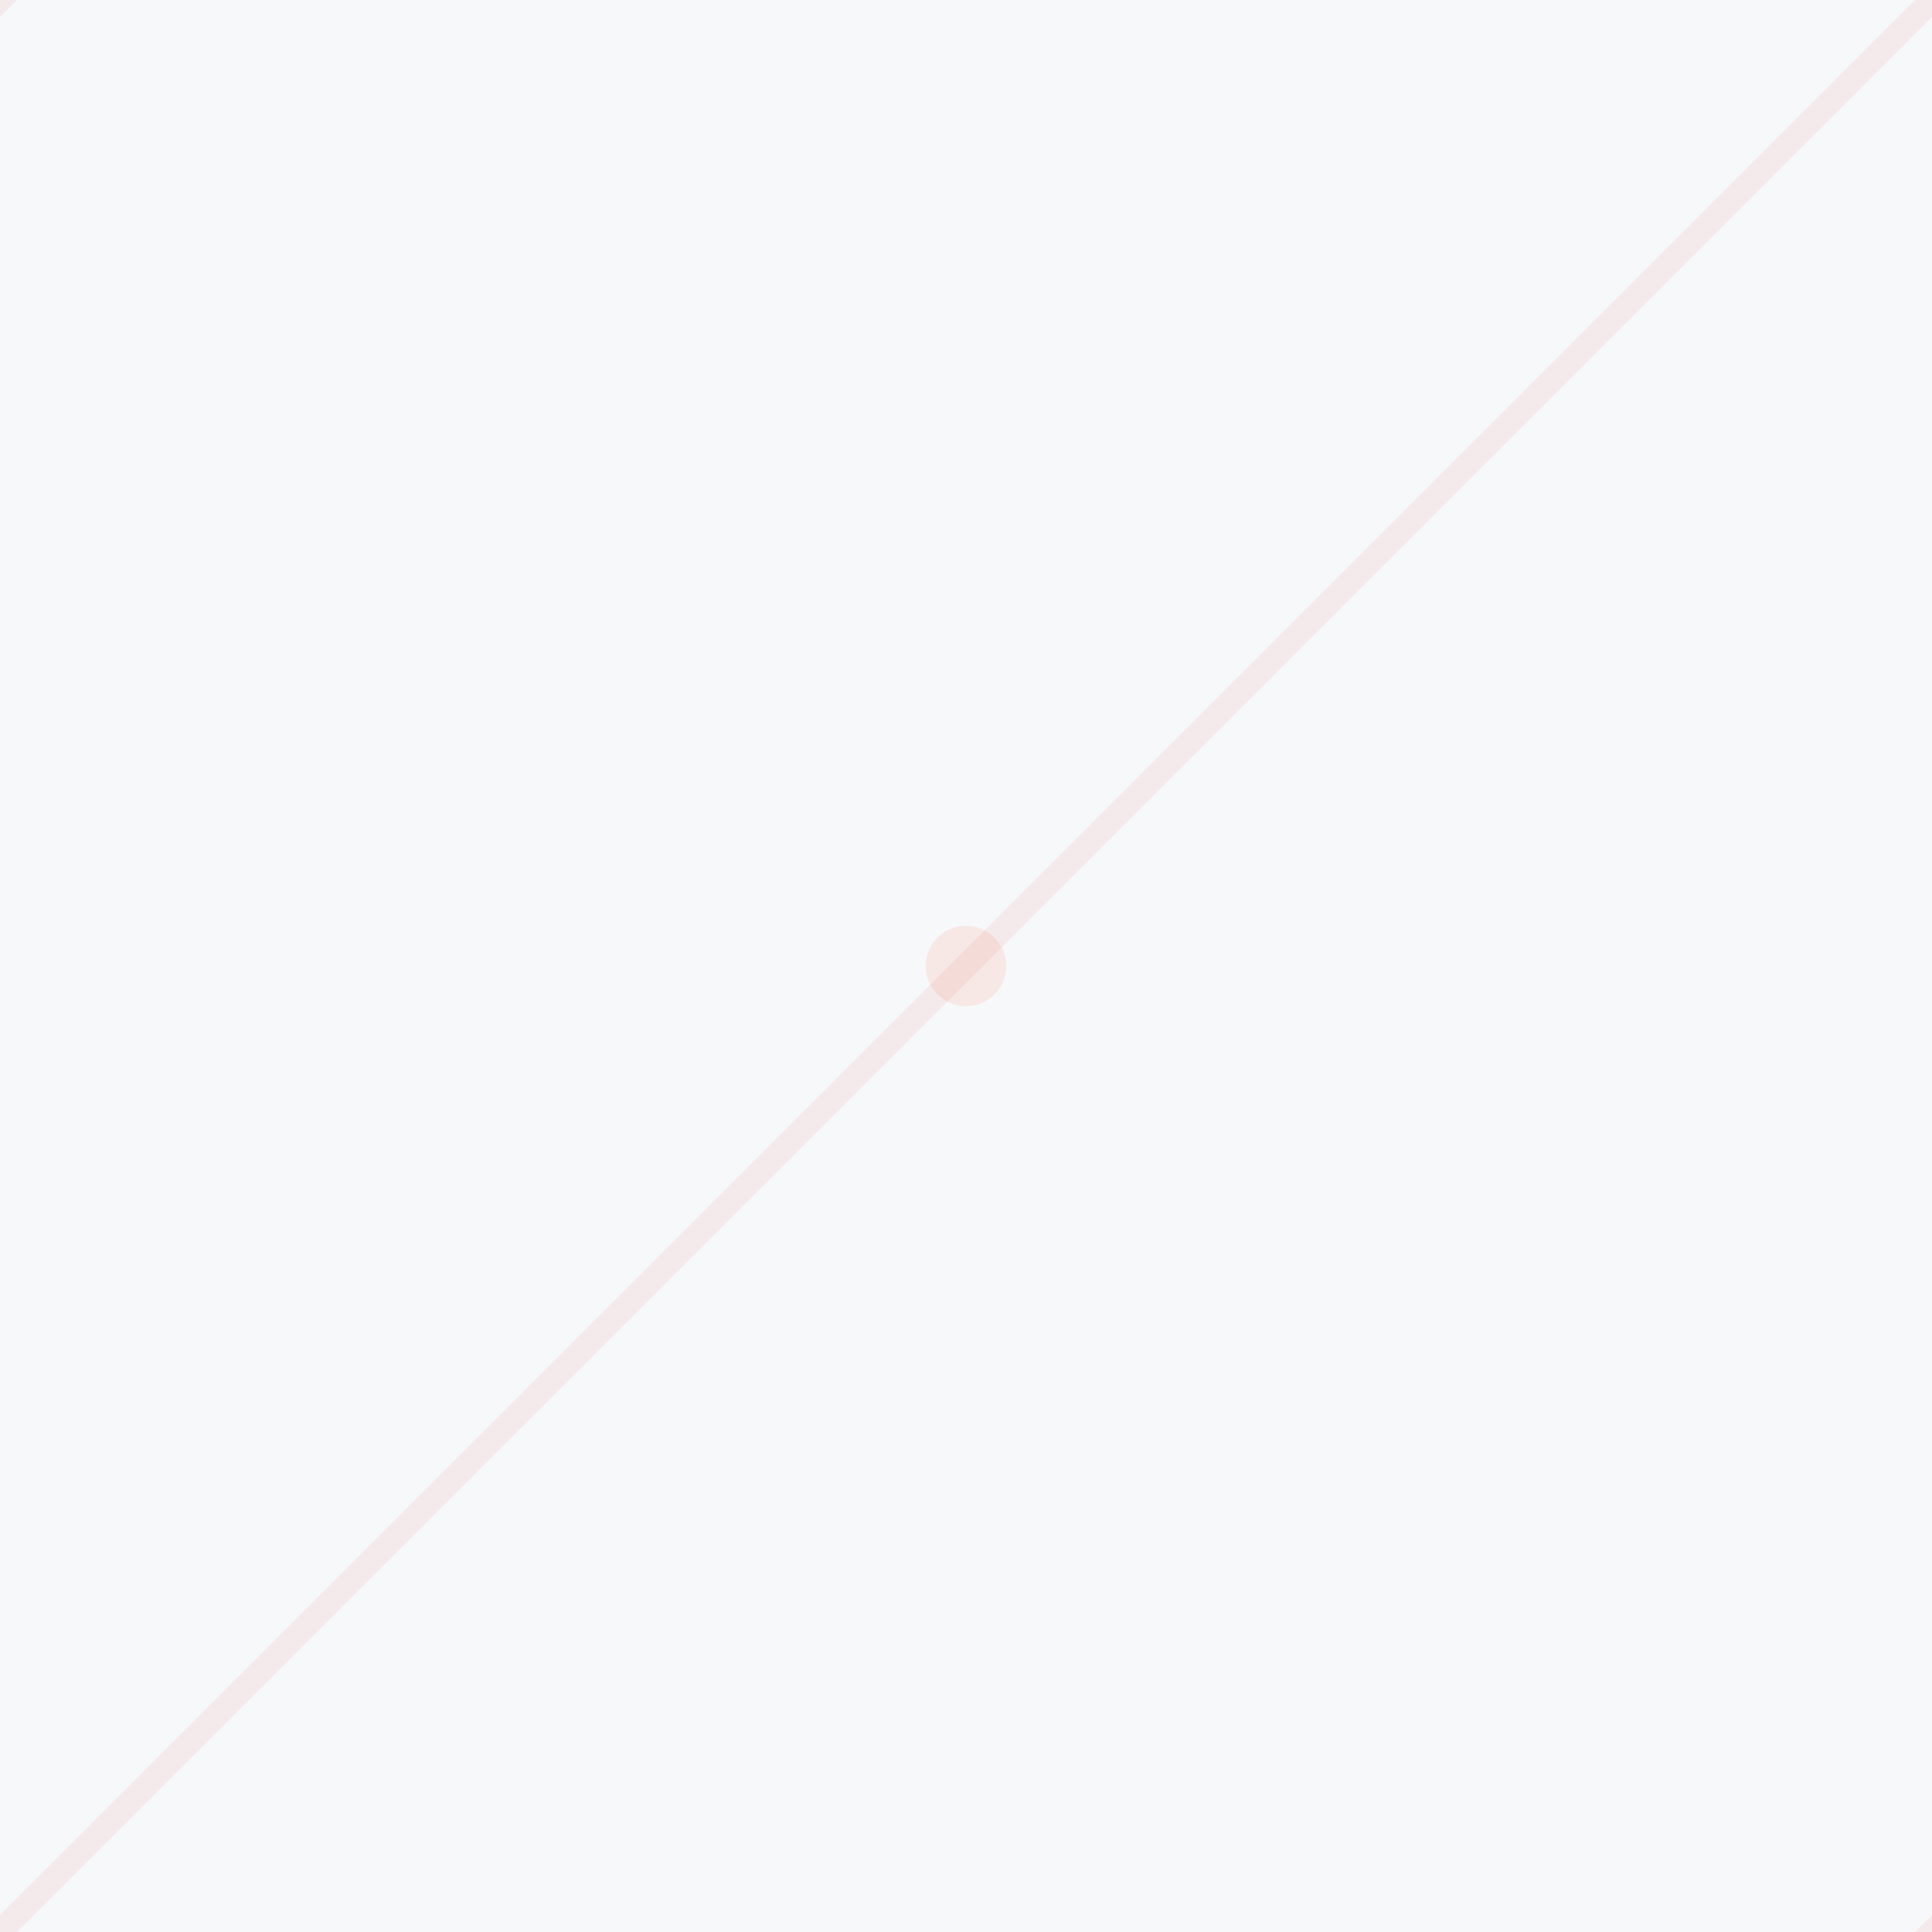
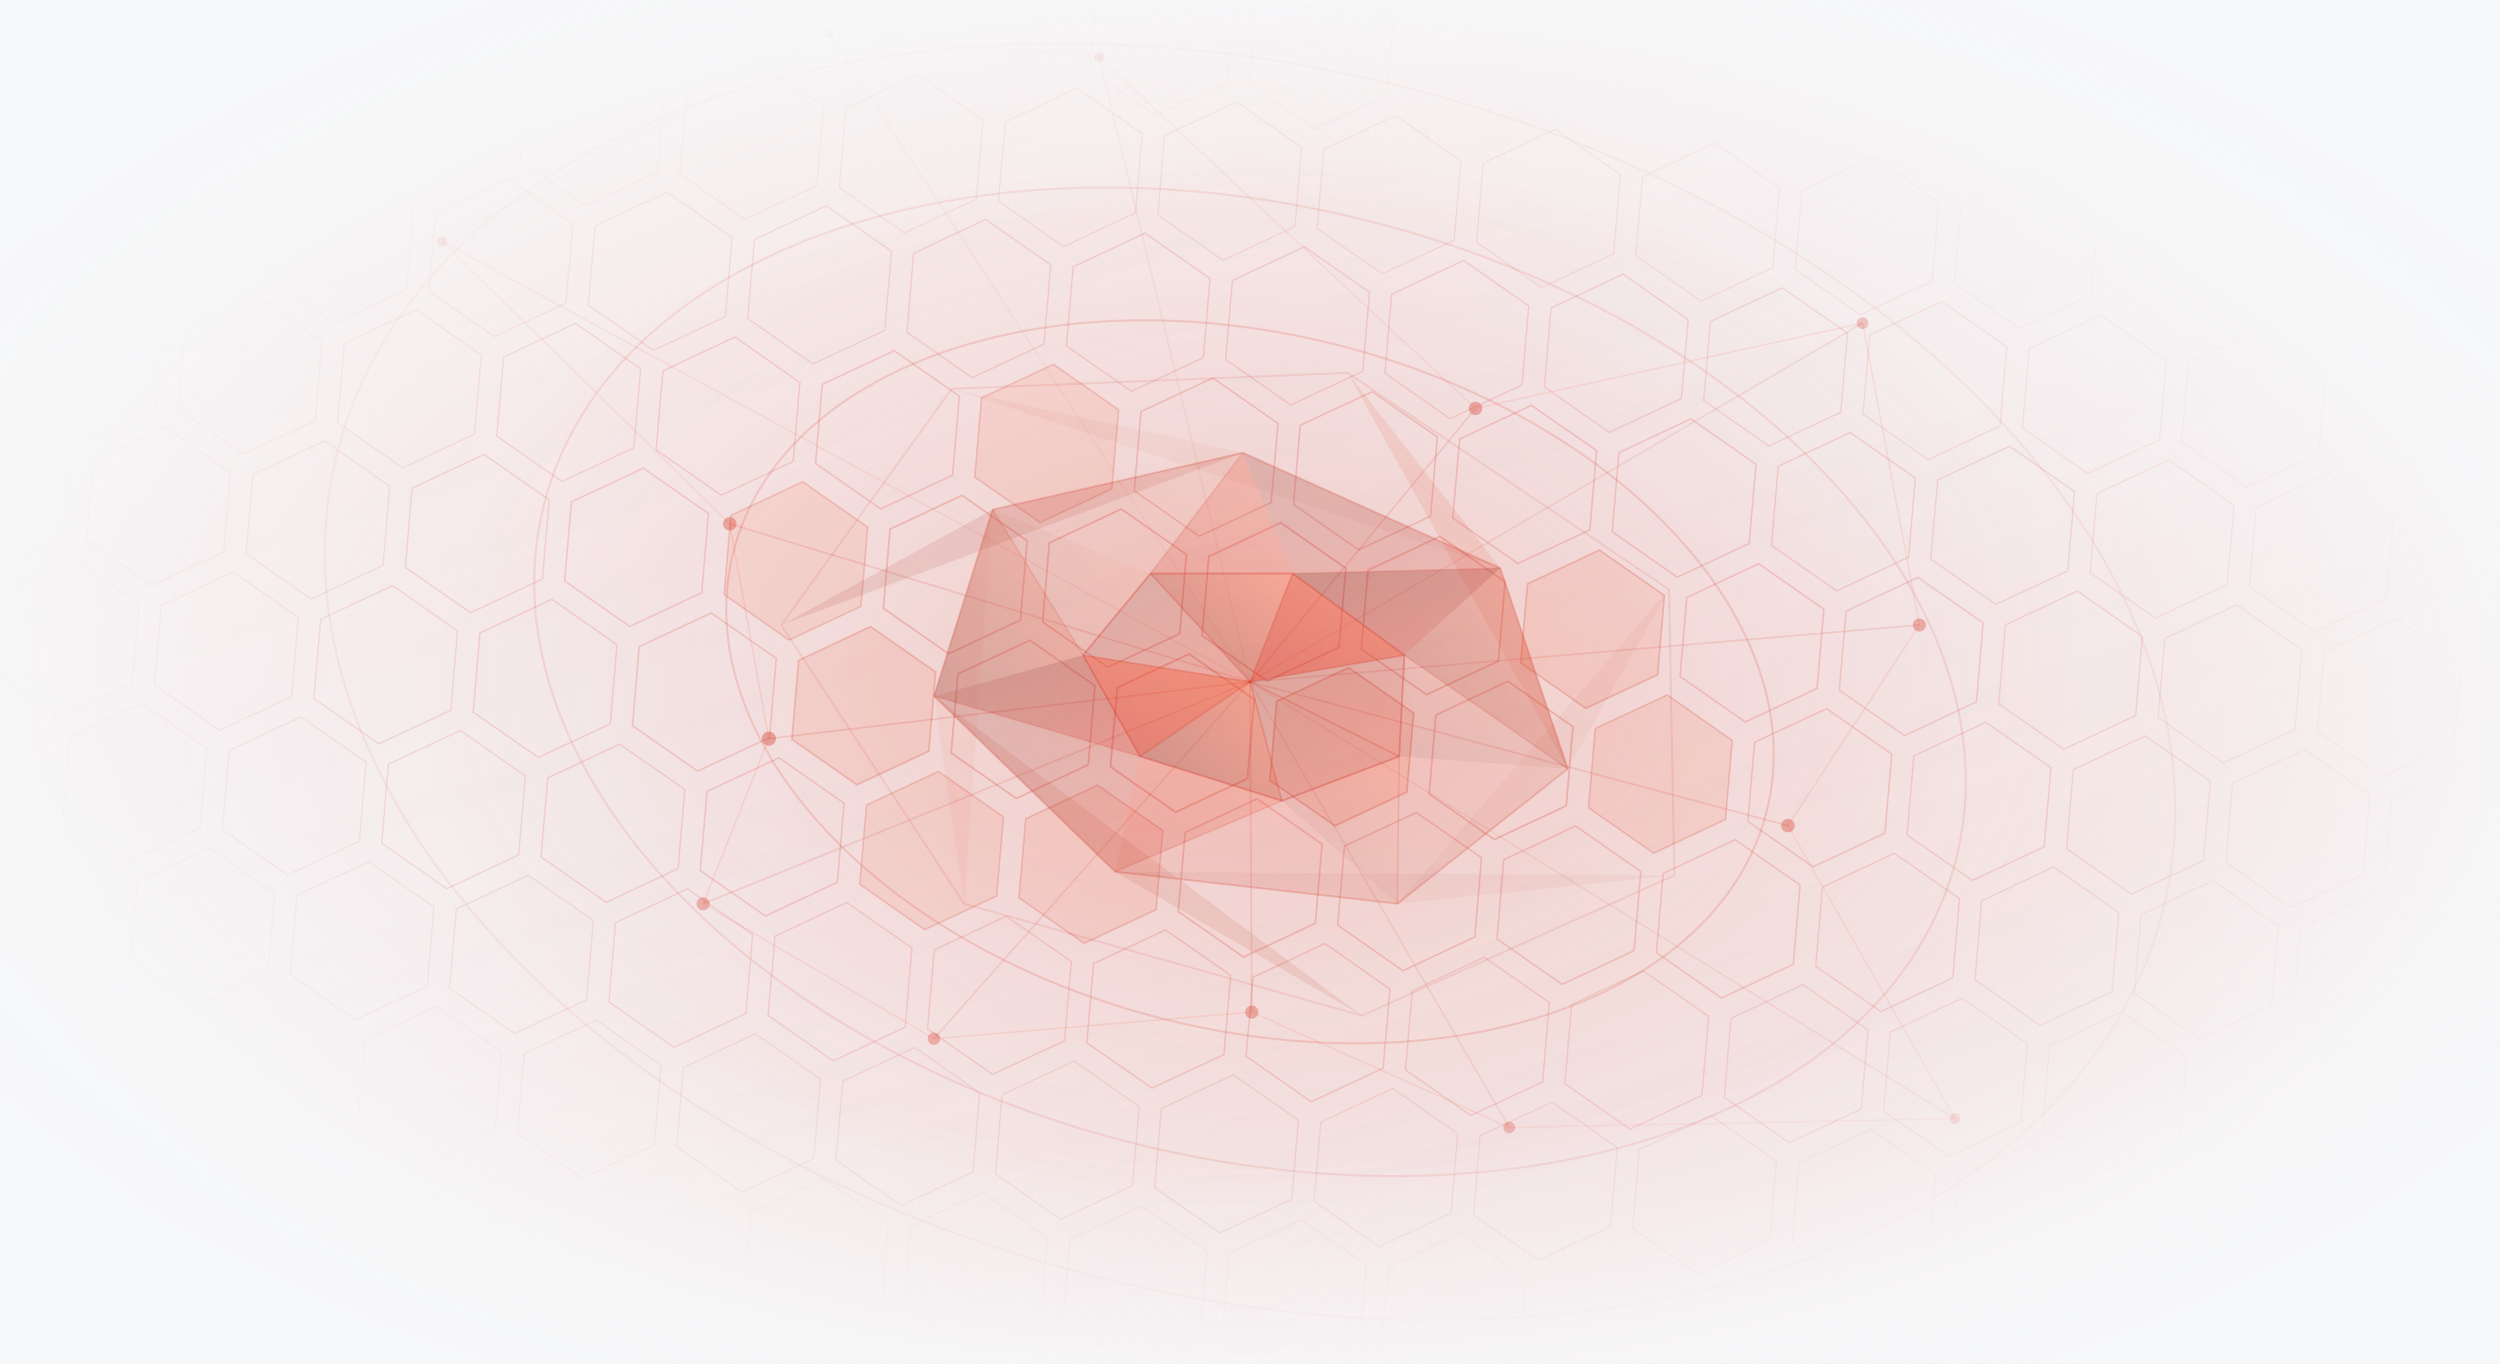
- <svg xmlns="http://www.w3.org/2000/svg" width="120" height="120" viewBox="0 0 120 120">
-   <rect width="120" height="120" fill="#f7f8fa" />
-   <path d="M0 120 L120 0 M-30 30 L30 -30 M90 150 L150 90" stroke="#d32b1a" stroke-width="1.5" opacity=".07" fill="none" />
-   <circle cx="60" cy="60" r="2.5" fill="#f2542d" opacity=".10" />
+ <svg xmlns="http://www.w3.org/2000/svg" width="1408" height="768" viewBox="0 0 1408 768">
+   <defs>
+     <linearGradient id="wash" x1="0" y1="0" x2="0.6" y2="1">
+       <stop offset="0" stop-color="#f2542d" stop-opacity=".10" />
+       <stop offset=".55" stop-color="#d32b1a" stop-opacity=".05" />
+       <stop offset="1" stop-color="#d32b1a" stop-opacity=".12" />
+     </linearGradient>
+     <linearGradient id="crystalA" x1="0" y1="0" x2="1" y2="1">
+       <stop offset="0" stop-color="#7f1508" />
+       <stop offset="1" stop-color="#d32b1a" />
+     </linearGradient>
+     <linearGradient id="crystalB" x1="1" y1="0.2" x2="0" y2="1">
+       <stop offset="0" stop-color="#f2542d" />
+       <stop offset="1" stop-color="#7f1508" />
+     </linearGradient>
+     <linearGradient id="crystalC" x1="0.2" y1="1" x2="1" y2="0">
+       <stop offset="0" stop-color="#d32b1a" />
+       <stop offset="1" stop-color="#f2542d" />
+     </linearGradient>
+     <radialGradient id="halo">
+       <stop offset="0" stop-color="#f2542d" stop-opacity=".22" />
+       <stop offset=".6" stop-color="#d32b1a" stop-opacity=".07" />
+       <stop offset="1" stop-color="#d32b1a" stop-opacity="0" />
+     </radialGradient>
+     <radialGradient id="fade" cx="50%" cy="50%" r="60%">
+       <stop offset="0" stop-color="#f7f8fa" stop-opacity="0" />
+       <stop offset=".58" stop-color="#f7f8fa" stop-opacity="0" />
+       <stop offset=".84" stop-color="#f7f8fa" stop-opacity=".88" />
+       <stop offset="1" stop-color="#f7f8fa" stop-opacity="1" />
+     </radialGradient>
+   </defs>
+   <rect width="1408" height="768" fill="#f7f8fa" />
+   <rect width="1408" height="768" fill="url(#wash)" />
+   <ellipse cx="704" cy="384" rx="470" ry="300" fill="url(#halo)" />
+   <polygon points="694.9,1.5 691.1,46.0 650.6,65.0 613.9,39.4 617.7,-5.2 658.2,-24.1" fill="none" stroke="#d32b1a" stroke-width="0.6" opacity="0.064" />
+   <polygon points="784.6,9.2 780.8,53.7 740.3,72.7 703.6,47.1 707.4,2.5 747.9,-16.4" fill="none" stroke="#d32b1a" stroke-width="0.6" opacity="0.065" />
+   <polygon points="374.1,52.3 370.3,96.8 329.8,115.8 293.1,90.2 297.0,45.6 337.4,26.7" fill="none" stroke="#d32b1a" stroke-width="0.7" opacity="0.073" />
+   <polygon points="463.9,59.9 460.0,104.5 419.5,123.5 382.9,97.9 386.7,53.3 427.2,34.4" fill="none" stroke="#d32b1a" stroke-width="0.7" opacity="0.087" />
+   <polygon points="553.6,67.6 549.8,112.2 509.3,131.2 472.6,105.6 476.4,61.0 516.9,42.1" fill="none" stroke="#d32b1a" stroke-width="0.7" opacity="0.098" />
+   <polygon points="643.3,75.3 639.5,119.9 599.0,138.9 562.3,113.3 566.2,68.7 606.7,49.7" fill="none" stroke="#d32b1a" stroke-width="0.7" opacity="0.106" />
+   <polygon points="733.1,83.0 729.3,127.6 688.8,146.6 652.1,121.0 655.9,76.4 696.4,57.4" fill="none" stroke="#d32b1a" stroke-width="0.7" opacity="0.109" />
+   <polygon points="822.8,90.7 819.0,135.3 778.5,154.2 741.8,128.7 745.6,84.1 786.1,65.1" fill="none" stroke="#d32b1a" stroke-width="0.7" opacity="0.109" />
+   <polygon points="912.6,98.4 908.7,143.0 868.2,161.9 831.6,136.4 835.4,91.8 875.9,72.8" fill="none" stroke="#d32b1a" stroke-width="0.7" opacity="0.104" />
+   <polygon points="1002.3,106.1 998.5,150.7 958.0,169.6 921.3,144.0 925.1,99.5 965.6,80.5" fill="none" stroke="#d32b1a" stroke-width="0.7" opacity="0.096" />
+   <polygon points="1092.0,113.8 1088.2,158.4 1047.7,177.3 1011.0,151.7 1014.9,107.2 1055.3,88.2" fill="none" stroke="#d32b1a" stroke-width="0.7" opacity="0.084" />
+   <polygon points="1181.8,121.5 1177.9,166.0 1137.4,185.0 1100.8,159.4 1104.6,114.9 1145.1,95.9" fill="none" stroke="#d32b1a" stroke-width="0.6" opacity="0.070" />
+   <polygon points="232.9,118.4 229.0,163.0 188.5,182.0 151.9,156.4 155.7,111.8 196.2,92.8" fill="none" stroke="#d32b1a" stroke-width="0.7" opacity="0.078" />
+   <polygon points="322.6,126.1 318.8,170.7 278.3,189.6 241.6,164.1 245.4,119.5 285.9,100.5" fill="none" stroke="#d32b1a" stroke-width="0.7" opacity="0.098" />
+   <polygon points="412.3,133.8 408.5,178.4 368.0,197.3 331.3,171.8 335.2,127.2 375.7,108.2" fill="none" stroke="#d32b1a" stroke-width="0.8" opacity="0.117" />
+   <polygon points="502.1,141.5 498.3,186.1 457.8,205.0 421.1,179.4 424.9,134.9 465.4,115.9" fill="none" stroke="#d32b1a" stroke-width="0.8" opacity="0.132" />
+   <polygon points="591.8,149.2 588.0,193.8 547.5,212.7 510.8,187.1 514.6,142.6 555.1,123.6" fill="none" stroke="#d32b1a" stroke-width="0.8" opacity="0.144" />
+   <polygon points="681.5,156.9 677.7,201.4 637.2,220.4 600.6,194.8 604.4,150.3 644.9,131.3" fill="none" stroke="#d32b1a" stroke-width="0.8" opacity="0.152" />
+   <polygon points="771.3,164.6 767.5,209.1 727.0,228.1 690.3,202.5 694.1,158.0 734.6,139.0" fill="none" stroke="#d32b1a" stroke-width="0.8" opacity="0.154" />
+   <polygon points="861.0,172.3 857.2,216.8 816.7,235.8 780.0,210.2 783.8,165.7 824.3,146.7" fill="none" stroke="#d32b1a" stroke-width="0.8" opacity="0.151" />
+   <polygon points="950.8,180.0 946.9,224.5 906.4,243.5 869.8,217.9 873.6,173.4 914.1,154.4" fill="none" stroke="#d32b1a" stroke-width="0.8" opacity="0.142" />
+   <polygon points="1040.5,187.7 1036.7,232.2 996.2,251.2 959.5,225.6 963.3,181.0 1003.8,162.1" fill="none" stroke="#d32b1a" stroke-width="0.8" opacity="0.129" />
+   <polygon points="1130.2,195.4 1126.4,239.9 1085.9,258.9 1049.2,233.3 1053.1,188.7 1093.6,169.8" fill="none" stroke="#d32b1a" stroke-width="0.7" opacity="0.113" />
+   <polygon points="1220.0,203.1 1216.2,247.6 1175.7,266.6 1139.0,241.0 1142.8,196.4 1183.3,177.5" fill="none" stroke="#d32b1a" stroke-width="0.7" opacity="0.094" />
+   <polygon points="1309.7,210.7 1305.9,255.3 1265.4,274.3 1228.7,248.7 1232.5,204.1 1273.0,185.2" fill="none" stroke="#d32b1a" stroke-width="0.7" opacity="0.074" />
+   <polygon points="91.6,184.6 87.8,229.2 47.3,248.1 10.6,222.5 14.4,178.0 54.9,159.0" fill="none" stroke="#d32b1a" stroke-width="0.6" opacity="0.066" />
+   <polygon points="181.3,192.3 177.5,236.9 137.0,255.8 100.3,230.2 104.2,185.7 144.6,166.7" fill="none" stroke="#d32b1a" stroke-width="0.7" opacity="0.090" />
+   <polygon points="271.1,200.0 267.2,244.5 226.7,263.5 190.1,237.9 193.9,193.4 234.4,174.4" fill="none" stroke="#d32b1a" stroke-width="0.7" opacity="0.113" />
+   <polygon points="360.8,207.7 357.0,252.2 316.5,271.2 279.8,245.6 283.6,201.1 324.1,182.1" fill="none" stroke="#d32b1a" stroke-width="0.8" opacity="0.136" />
+   <polygon points="450.5,215.4 446.7,259.9 406.2,278.9 369.5,253.3 373.4,208.8 413.9,189.8" fill="none" stroke="#d32b1a" stroke-width="0.8" opacity="0.157" />
+   <polygon points="540.3,223.1 536.5,267.6 496.0,286.6 459.3,261.0 463.1,216.5 503.6,197.5" fill="none" stroke="#d32b1a" stroke-width="0.9" opacity="0.176" />
+   <polygon points="630.0,230.8 626.2,275.3 585.7,294.3 549.0,268.7 552.8,224.1 593.3,205.2" fill="#f2542d" opacity="0.104" />
+   <polygon points="630.0,230.8 626.2,275.3 585.7,294.3 549.0,268.7 552.8,224.1 593.3,205.2" fill="none" stroke="#d32b1a" stroke-width="0.9" opacity="0.190" />
+   <polygon points="719.8,238.5 715.9,283.0 675.4,302.0 638.8,276.4 642.6,231.8 683.1,212.9" fill="none" stroke="#d32b1a" stroke-width="0.9" opacity="0.198" />
+   <polygon points="809.5,246.1 805.7,290.7 765.2,309.7 728.5,284.1 732.3,239.5 772.8,220.6" fill="none" stroke="#d32b1a" stroke-width="0.9" opacity="0.197" />
+   <polygon points="899.2,253.8 895.4,298.4 854.9,317.4 818.2,291.8 822.1,247.2 862.5,228.3" fill="none" stroke="#d32b1a" stroke-width="0.9" opacity="0.188" />
+   <polygon points="989.0,261.5 985.1,306.1 944.6,325.1 908.0,299.5 911.8,254.9 952.3,235.9" fill="none" stroke="#d32b1a" stroke-width="0.9" opacity="0.172" />
+   <polygon points="1078.7,269.2 1074.9,313.8 1034.4,332.8 997.7,307.2 1001.5,262.6 1042.0,243.6" fill="none" stroke="#d32b1a" stroke-width="0.8" opacity="0.153" />
+   <polygon points="1168.4,276.9 1164.6,321.5 1124.1,340.4 1087.4,314.9 1091.3,270.3 1131.8,251.3" fill="none" stroke="#d32b1a" stroke-width="0.8" opacity="0.131" />
+   <polygon points="1258.2,284.6 1254.4,329.2 1213.9,348.1 1177.2,322.6 1181.0,278.0 1221.5,259.0" fill="none" stroke="#d32b1a" stroke-width="0.7" opacity="0.108" />
+   <polygon points="1347.9,292.3 1344.1,336.9 1303.6,355.8 1266.9,330.2 1270.7,285.7 1311.2,266.7" fill="none" stroke="#d32b1a" stroke-width="0.7" opacity="0.085" />
+   <polygon points="40.1,258.5 36.2,303.0 -4.3,322.0 -40.9,296.4 -37.1,251.9 3.4,232.9" fill="none" stroke="#d32b1a" stroke-width="0.6" opacity="0.064" />
+   <polygon points="129.8,266.2 126.0,310.7 85.5,329.7 48.8,304.1 52.6,259.5 93.1,240.6" fill="none" stroke="#d32b1a" stroke-width="0.7" opacity="0.090" />
+   <polygon points="219.5,273.9 215.7,318.4 175.2,337.4 138.5,311.8 142.4,267.2 182.9,248.3" fill="none" stroke="#d32b1a" stroke-width="0.7" opacity="0.115" />
+   <polygon points="309.3,281.5 305.5,326.1 265.0,345.1 228.3,319.5 232.1,274.9 272.6,256.0" fill="none" stroke="#d32b1a" stroke-width="0.8" opacity="0.141" />
+   <polygon points="399.0,289.2 395.2,333.8 354.7,352.8 318.0,327.2 321.8,282.6 362.3,263.7" fill="none" stroke="#d32b1a" stroke-width="0.9" opacity="0.166" />
+   <polygon points="488.7,296.9 484.9,341.5 444.4,360.5 407.8,334.9 411.6,290.3 452.1,271.3" fill="#f2542d" opacity="0.104" />
+   <polygon points="488.7,296.9 484.9,341.5 444.4,360.5 407.8,334.9 411.6,290.3 452.1,271.3" fill="none" stroke="#d32b1a" stroke-width="0.9" opacity="0.191" />
+   <polygon points="578.5,304.6 574.7,349.2 534.2,368.2 497.5,342.6 501.3,298.0 541.8,279.0" fill="none" stroke="#d32b1a" stroke-width="1.0" opacity="0.214" />
+   <polygon points="668.2,312.3 664.4,356.9 623.9,375.8 587.2,350.3 591.0,305.7 631.5,286.7" fill="none" stroke="#d32b1a" stroke-width="1.0" opacity="0.235" />
+   <polygon points="758.0,320.0 754.1,364.6 713.6,383.5 677.0,358.0 680.8,313.4 721.3,294.4" fill="none" stroke="#d32b1a" stroke-width="1.0" opacity="0.244" />
+   <polygon points="847.7,327.7 843.9,372.3 803.4,391.2 766.7,365.6 770.5,321.1 811.0,302.1" fill="none" stroke="#d32b1a" stroke-width="1.0" opacity="0.231" />
+   <polygon points="937.4,335.4 933.6,380.0 893.1,398.9 856.4,373.3 860.3,328.8 900.8,309.8" fill="#f2542d" opacity="0.112" />
+   <polygon points="937.4,335.4 933.6,380.0 893.1,398.9 856.4,373.3 860.3,328.8 900.8,309.8" fill="none" stroke="#d32b1a" stroke-width="1.0" opacity="0.209" />
+   <polygon points="1027.2,343.1 1023.4,387.7 982.9,406.6 946.2,381.0 950.0,336.5 990.5,317.5" fill="none" stroke="#d32b1a" stroke-width="0.9" opacity="0.185" />
+   <polygon points="1116.9,350.8 1113.1,395.3 1072.6,414.3 1035.9,388.7 1039.7,344.2 1080.2,325.2" fill="none" stroke="#d32b1a" stroke-width="0.9" opacity="0.160" />
+   <polygon points="1206.6,358.5 1202.8,403.0 1162.3,422.0 1125.7,396.4 1129.5,351.9 1170.0,332.9" fill="none" stroke="#d32b1a" stroke-width="0.8" opacity="0.135" />
+   <polygon points="1296.4,366.2 1292.6,410.7 1252.1,429.7 1215.4,404.1 1219.2,359.6 1259.7,340.6" fill="none" stroke="#d32b1a" stroke-width="0.7" opacity="0.110" />
+   <polygon points="1386.1,373.9 1382.3,418.4 1341.8,437.4 1305.1,411.8 1308.9,367.3 1349.4,348.3" fill="none" stroke="#d32b1a" stroke-width="0.7" opacity="0.084" />
+   <polygon points="78.3,340.0 74.4,384.6 33.9,403.6 -2.7,378.0 1.1,333.4 41.6,314.4" fill="none" stroke="#d32b1a" stroke-width="0.7" opacity="0.078" />
+   <polygon points="168.0,347.7 164.2,392.3 123.7,411.3 87.0,385.7 90.8,341.1 131.3,322.1" fill="none" stroke="#d32b1a" stroke-width="0.7" opacity="0.103" />
+   <polygon points="257.7,355.4 253.9,400.0 213.4,418.9 176.7,393.4 180.6,348.8 221.1,329.8" fill="none" stroke="#d32b1a" stroke-width="0.8" opacity="0.129" />
+   <polygon points="347.5,363.1 343.7,407.7 303.2,426.6 266.5,401.1 270.3,356.5 310.8,337.5" fill="none" stroke="#d32b1a" stroke-width="0.8" opacity="0.155" />
+   <polygon points="437.2,370.8 433.4,415.4 392.9,434.3 356.2,408.7 360.0,364.2 400.5,345.2" fill="none" stroke="#d32b1a" stroke-width="0.9" opacity="0.180" />
+   <polygon points="527.0,378.5 523.1,423.1 482.6,442.0 446.0,416.4 449.8,371.9 490.3,352.9" fill="#f2542d" opacity="0.111" />
+   <polygon points="527.0,378.5 523.1,423.1 482.6,442.0 446.0,416.4 449.8,371.9 490.3,352.9" fill="none" stroke="#d32b1a" stroke-width="1.0" opacity="0.205" />
+   <polygon points="616.7,386.2 612.9,430.7 572.4,449.7 535.7,424.1 539.5,379.6 580.0,360.6" fill="none" stroke="#d32b1a" stroke-width="1.0" opacity="0.230" />
+   <polygon points="706.4,393.9 702.6,438.4 662.1,457.4 625.4,431.8 629.3,387.3 669.7,368.3" fill="none" stroke="#d32b1a" stroke-width="1.1" opacity="0.249" />
+   <polygon points="796.2,401.6 792.3,446.1 751.8,465.1 715.2,439.5 719.0,395.0 759.5,376.0" fill="#f2542d" opacity="0.129" />
+   <polygon points="796.2,401.6 792.3,446.1 751.8,465.1 715.2,439.5 719.0,395.0 759.5,376.0" fill="none" stroke="#d32b1a" stroke-width="1.0" opacity="0.246" />
+   <polygon points="885.9,409.3 882.1,453.8 841.6,472.8 804.9,447.2 808.7,402.7 849.2,383.7" fill="none" stroke="#d32b1a" stroke-width="1.0" opacity="0.225" />
+   <polygon points="975.6,417.0 971.8,461.5 931.3,480.5 894.6,454.9 898.5,410.3 939.0,391.4" fill="#f2542d" opacity="0.108" />
+   <polygon points="975.6,417.0 971.8,461.5 931.3,480.5 894.6,454.9 898.5,410.3 939.0,391.4" fill="none" stroke="#d32b1a" stroke-width="0.9" opacity="0.200" />
+   <polygon points="1065.4,424.7 1061.6,469.2 1021.1,488.2 984.4,462.6 988.2,418.0 1028.7,399.1" fill="none" stroke="#d32b1a" stroke-width="0.9" opacity="0.175" />
+   <polygon points="1155.1,432.3 1151.3,476.9 1110.8,495.9 1074.1,470.3 1077.9,425.7 1118.4,406.8" fill="none" stroke="#d32b1a" stroke-width="0.8" opacity="0.149" />
+   <polygon points="1244.9,440.0 1241.0,484.6 1200.5,503.6 1163.9,478.0 1167.7,433.4 1208.2,414.5" fill="none" stroke="#d32b1a" stroke-width="0.8" opacity="0.124" />
+   <polygon points="1334.6,447.7 1330.8,492.3 1290.3,511.3 1253.6,485.7 1257.4,441.1 1297.9,422.1" fill="none" stroke="#d32b1a" stroke-width="0.7" opacity="0.098" />
+   <polygon points="1424.3,455.4 1420.5,500.0 1380.0,519.0 1343.3,493.4 1347.2,448.8 1387.6,429.8" fill="none" stroke="#d32b1a" stroke-width="0.7" opacity="0.072" />
+   <polygon points="116.5,421.6 112.7,466.1 72.2,485.1 35.5,459.5 39.3,415.0 79.8,396.0" fill="none" stroke="#d32b1a" stroke-width="0.7" opacity="0.081" />
+   <polygon points="206.2,429.3 202.4,473.8 161.9,492.8 125.2,467.2 129.0,422.7 169.5,403.7" fill="none" stroke="#d32b1a" stroke-width="0.7" opacity="0.105" />
+   <polygon points="295.9,437.0 292.1,481.5 251.6,500.5 215.0,474.9 218.8,430.4 259.3,411.4" fill="none" stroke="#d32b1a" stroke-width="0.8" opacity="0.128" />
+   <polygon points="385.7,444.7 381.9,489.2 341.4,508.2 304.7,482.6 308.5,438.1 349.0,419.1" fill="none" stroke="#d32b1a" stroke-width="0.8" opacity="0.151" />
+   <polygon points="475.4,452.4 471.6,496.9 431.1,515.9 394.4,490.3 398.2,445.7 438.7,426.8" fill="none" stroke="#d32b1a" stroke-width="0.9" opacity="0.172" />
+   <polygon points="565.2,460.1 561.3,504.6 520.8,523.6 484.2,498.0 488.0,453.4 528.5,434.5" fill="#f2542d" opacity="0.104" />
+   <polygon points="565.2,460.1 561.3,504.6 520.8,523.6 484.2,498.0 488.0,453.4 528.5,434.5" fill="none" stroke="#d32b1a" stroke-width="0.9" opacity="0.190" />
+   <polygon points="654.9,467.8 651.1,512.3 610.6,531.3 573.9,505.7 577.7,461.1 618.2,442.2" fill="#f2542d" opacity="0.109" />
+   <polygon points="654.9,467.8 651.1,512.3 610.6,531.3 573.9,505.7 577.7,461.1 618.2,442.2" fill="none" stroke="#d32b1a" stroke-width="0.9" opacity="0.203" />
+   <polygon points="744.6,475.4 740.8,520.0 700.3,539.0 663.6,513.4 667.5,468.8 708.0,449.9" fill="none" stroke="#d32b1a" stroke-width="1.0" opacity="0.207" />
+   <polygon points="834.4,483.1 830.6,527.7 790.1,546.7 753.4,521.1 757.2,476.5 797.7,457.6" fill="none" stroke="#d32b1a" stroke-width="0.9" opacity="0.201" />
+   <polygon points="924.1,490.8 920.3,535.4 879.8,554.4 843.1,528.8 846.9,484.2 887.4,465.2" fill="none" stroke="#d32b1a" stroke-width="0.9" opacity="0.187" />
+   <polygon points="1013.8,498.5 1010.0,543.1 969.5,562.1 932.9,536.5 936.7,491.9 977.2,472.9" fill="none" stroke="#d32b1a" stroke-width="0.9" opacity="0.168" />
+   <polygon points="1103.6,506.2 1099.8,550.8 1059.3,569.7 1022.6,544.2 1026.4,499.6 1066.9,480.6" fill="none" stroke="#d32b1a" stroke-width="0.8" opacity="0.146" />
+   <polygon points="1193.3,513.9 1189.5,558.5 1149.0,577.4 1112.3,551.9 1116.1,507.3 1156.6,488.3" fill="none" stroke="#d32b1a" stroke-width="0.8" opacity="0.124" />
+   <polygon points="1283.1,521.6 1279.2,566.2 1238.7,585.1 1202.1,559.5 1205.9,515.0 1246.4,496.0" fill="none" stroke="#d32b1a" stroke-width="0.7" opacity="0.100" />
+   <polygon points="1372.8,529.3 1369.0,573.9 1328.5,592.8 1291.8,567.2 1295.6,522.7 1336.1,503.7" fill="none" stroke="#d32b1a" stroke-width="0.7" opacity="0.075" />
+   <polygon points="154.7,503.2 150.9,547.7 110.4,566.7 73.7,541.1 77.5,496.5 118.0,477.6" fill="none" stroke="#d32b1a" stroke-width="0.7" opacity="0.072" />
+   <polygon points="244.4,510.8 240.6,555.4 200.1,574.4 163.4,548.8 167.2,504.2 207.7,485.3" fill="none" stroke="#d32b1a" stroke-width="0.7" opacity="0.094" />
+   <polygon points="334.2,518.5 330.3,563.1 289.8,582.1 253.2,556.5 257.0,511.9 297.5,493.0" fill="none" stroke="#d32b1a" stroke-width="0.7" opacity="0.113" />
+   <polygon points="423.9,526.2 420.1,570.8 379.6,589.8 342.9,564.2 346.7,519.6 387.2,500.6" fill="none" stroke="#d32b1a" stroke-width="0.8" opacity="0.131" />
+   <polygon points="513.6,533.9 509.8,578.5 469.3,597.5 432.6,571.9 436.5,527.3 476.9,508.3" fill="none" stroke="#d32b1a" stroke-width="0.8" opacity="0.146" />
+   <polygon points="603.4,541.6 599.5,586.2 559.0,605.1 522.4,579.6 526.2,535.0 566.7,516.0" fill="none" stroke="#d32b1a" stroke-width="0.8" opacity="0.156" />
+   <polygon points="693.1,549.3 689.3,593.9 648.8,612.8 612.1,587.3 615.9,542.7 656.4,523.7" fill="none" stroke="#d32b1a" stroke-width="0.9" opacity="0.162" />
+   <polygon points="782.8,557.0 779.0,601.6 738.5,620.5 701.8,594.9 705.7,550.4 746.2,531.4" fill="none" stroke="#d32b1a" stroke-width="0.9" opacity="0.161" />
+   <polygon points="872.6,564.7 868.8,609.3 828.3,628.2 791.6,602.6 795.4,558.1 835.9,539.1" fill="none" stroke="#d32b1a" stroke-width="0.8" opacity="0.155" />
+   <polygon points="962.3,572.4 958.5,616.9 918.0,635.9 881.3,610.3 885.1,565.8 925.6,546.8" fill="none" stroke="#d32b1a" stroke-width="0.8" opacity="0.143" />
+   <polygon points="1052.1,580.1 1048.2,624.6 1007.7,643.6 971.1,618.0 974.9,573.5 1015.4,554.5" fill="none" stroke="#d32b1a" stroke-width="0.8" opacity="0.127" />
+   <polygon points="1141.8,587.8 1138.0,632.3 1097.5,651.3 1060.8,625.7 1064.6,581.2 1105.1,562.2" fill="none" stroke="#d32b1a" stroke-width="0.7" opacity="0.109" />
+   <polygon points="1231.5,595.5 1227.7,640.0 1187.2,659.0 1150.5,633.4 1154.4,588.9 1194.8,569.9" fill="none" stroke="#d32b1a" stroke-width="0.7" opacity="0.089" />
+   <polygon points="1321.3,603.2 1317.4,647.7 1276.9,666.7 1240.3,641.1 1244.1,596.5 1284.6,577.6" fill="none" stroke="#d32b1a" stroke-width="0.6" opacity="0.068" />
+   <polygon points="282.6,592.4 278.8,637.0 238.3,655.9 201.6,630.3 205.4,585.8 245.9,566.8" fill="none" stroke="#d32b1a" stroke-width="0.6" opacity="0.072" />
+   <polygon points="372.4,600.1 368.5,644.7 328.0,663.6 291.4,638.0 295.2,593.5 335.7,574.5" fill="none" stroke="#d32b1a" stroke-width="0.7" opacity="0.087" />
+   <polygon points="462.1,607.8 458.3,652.4 417.8,671.3 381.1,645.7 384.9,601.2 425.4,582.2" fill="none" stroke="#d32b1a" stroke-width="0.7" opacity="0.100" />
+   <polygon points="551.8,615.5 548.0,660.0 507.5,679.0 470.8,653.4 474.7,608.9 515.2,589.9" fill="none" stroke="#d32b1a" stroke-width="0.7" opacity="0.110" />
+   <polygon points="641.6,623.2 637.8,667.7 597.3,686.7 560.6,661.1 564.4,616.6 604.9,597.6" fill="none" stroke="#d32b1a" stroke-width="0.7" opacity="0.116" />
+   <polygon points="731.3,630.9 727.5,675.4 687.0,694.4 650.3,668.8 654.1,624.3 694.6,605.3" fill="none" stroke="#d32b1a" stroke-width="0.8" opacity="0.118" />
+   <polygon points="821.0,638.6 817.2,683.1 776.7,702.1 740.1,676.5 743.9,632.0 784.4,613.0" fill="none" stroke="#d32b1a" stroke-width="0.7" opacity="0.115" />
+   <polygon points="910.8,646.3 907.0,690.8 866.5,709.8 829.8,684.2 833.6,639.6 874.1,620.7" fill="none" stroke="#d32b1a" stroke-width="0.7" opacity="0.108" />
+   <polygon points="1000.5,654.0 996.7,698.5 956.2,717.5 919.5,691.9 923.3,647.3 963.8,628.4" fill="none" stroke="#d32b1a" stroke-width="0.7" opacity="0.098" />
+   <polygon points="1090.3,661.6 1086.4,706.2 1045.9,725.2 1009.3,699.6 1013.1,655.0 1053.6,636.1" fill="none" stroke="#d32b1a" stroke-width="0.7" opacity="0.084" />
+   <polygon points="1180.0,669.3 1176.2,713.9 1135.7,732.9 1099.0,707.3 1102.8,662.7 1143.3,643.8" fill="none" stroke="#d32b1a" stroke-width="0.6" opacity="0.068" />
+   <polygon points="500.3,689.4 496.5,733.9 456.0,752.9 419.3,727.3 423.1,682.7 463.6,663.8" fill="none" stroke="#d32b1a" stroke-width="0.6" opacity="0.063" />
+   <polygon points="590.0,697.0 586.2,741.6 545.7,760.6 509.0,735.0 512.9,690.4 553.4,671.5" fill="none" stroke="#d32b1a" stroke-width="0.6" opacity="0.070" />
+   <polygon points="679.8,704.7 676.0,749.3 635.5,768.3 598.8,742.7 602.6,698.1 643.1,679.2" fill="none" stroke="#d32b1a" stroke-width="0.7" opacity="0.073" />
+   <polygon points="769.5,712.4 765.7,757.0 725.2,776.0 688.5,750.4 692.3,705.8 732.8,686.8" fill="none" stroke="#d32b1a" stroke-width="0.7" opacity="0.072" />
+   <polygon points="859.3,720.1 855.4,764.7 814.9,783.7 778.3,758.1 782.1,713.5 822.6,694.5" fill="none" stroke="#d32b1a" stroke-width="0.6" opacity="0.069" />
+   <ellipse cx="704" cy="384" rx="300" ry="196" fill="none" stroke="#d32b1a" stroke-width="1.2" opacity="0.16" transform="rotate(14 704 384)" />
+   <ellipse cx="704" cy="384" rx="410" ry="268" fill="none" stroke="#d32b1a" stroke-width="1.2" opacity="0.11" transform="rotate(14 704 384)" />
+   <ellipse cx="704" cy="384" rx="530" ry="346" fill="none" stroke="#d32b1a" stroke-width="1.2" opacity="0.07" transform="rotate(14 704 384)" />
+   <line x1="704" y1="384" x2="1007" y2="465" stroke="#d32b1a" stroke-width="1" opacity="0.14" />
+   <circle cx="1007" cy="465" r="3.8" fill="#d32b1a" opacity="0.33" />
+   <line x1="704" y1="384" x2="1101" y2="630" stroke="#d32b1a" stroke-width="1" opacity="0.08" />
+   <circle cx="1101" cy="630" r="3.0" fill="#d32b1a" opacity="0.20" />
+   <line x1="704" y1="384" x2="850" y2="635" stroke="#d32b1a" stroke-width="1" opacity="0.10" />
+   <circle cx="850" cy="635" r="3.3" fill="#d32b1a" opacity="0.25" />
+   <line x1="704" y1="384" x2="705" y2="570" stroke="#d32b1a" stroke-width="1" opacity="0.13" />
+   <circle cx="705" cy="570" r="3.7" fill="#d32b1a" opacity="0.31" />
+   <line x1="704" y1="384" x2="526" y2="585" stroke="#d32b1a" stroke-width="1" opacity="0.12" />
+   <circle cx="526" cy="585" r="3.5" fill="#d32b1a" opacity="0.29" />
+   <line x1="704" y1="384" x2="396" y2="509" stroke="#d32b1a" stroke-width="1" opacity="0.13" />
+   <circle cx="396" cy="509" r="3.7" fill="#d32b1a" opacity="0.30" />
+   <line x1="704" y1="384" x2="433" y2="416" stroke="#d32b1a" stroke-width="1" opacity="0.15" />
+   <circle cx="433" cy="416" r="4.0" fill="#d32b1a" opacity="0.36" />
+   <line x1="704" y1="384" x2="411" y2="295" stroke="#d32b1a" stroke-width="1" opacity="0.14" />
+   <circle cx="411" cy="295" r="3.8" fill="#d32b1a" opacity="0.33" />
+   <line x1="704" y1="384" x2="249" y2="136" stroke="#d32b1a" stroke-width="1" opacity="0.07" />
+   <circle cx="249" cy="136" r="2.9" fill="#d32b1a" opacity="0.18" />
+   <line x1="704" y1="384" x2="467" y2="19" stroke="#d32b1a" stroke-width="1" opacity="0.05" />
+   <circle cx="467" cy="19" r="2.6" fill="#d32b1a" opacity="0.14" />
+   <line x1="704" y1="384" x2="619" y2="32" stroke="#d32b1a" stroke-width="1" opacity="0.06" />
+   <circle cx="619" cy="32" r="2.8" fill="#d32b1a" opacity="0.17" />
+   <line x1="704" y1="384" x2="831" y2="230" stroke="#d32b1a" stroke-width="1" opacity="0.14" />
+   <circle cx="831" cy="230" r="3.8" fill="#d32b1a" opacity="0.33" />
+   <line x1="704" y1="384" x2="1049" y2="182" stroke="#d32b1a" stroke-width="1" opacity="0.10" />
+   <circle cx="1049" cy="182" r="3.3" fill="#d32b1a" opacity="0.24" />
+   <line x1="704" y1="384" x2="1081" y2="352" stroke="#d32b1a" stroke-width="1" opacity="0.13" />
+   <circle cx="1081" cy="352" r="3.7" fill="#d32b1a" opacity="0.31" />
+   <line x1="1007" y1="465" x2="1101" y2="630" stroke="#f2542d" stroke-width=".9" opacity="0.10" />
+   <line x1="1101" y1="630" x2="850" y2="635" stroke="#f2542d" stroke-width=".9" opacity="0.08" />
+   <line x1="850" y1="635" x2="705" y2="570" stroke="#f2542d" stroke-width=".9" opacity="0.11" />
+   <line x1="705" y1="570" x2="526" y2="585" stroke="#f2542d" stroke-width=".9" opacity="0.12" />
+   <line x1="526" y1="585" x2="396" y2="509" stroke="#f2542d" stroke-width=".9" opacity="0.11" />
+   <line x1="396" y1="509" x2="433" y2="416" stroke="#f2542d" stroke-width=".9" opacity="0.13" />
+   <line x1="433" y1="416" x2="411" y2="295" stroke="#f2542d" stroke-width=".9" opacity="0.13" />
+   <line x1="411" y1="295" x2="249" y2="136" stroke="#f2542d" stroke-width=".9" opacity="0.10" />
+   <line x1="249" y1="136" x2="467" y2="19" stroke="#f2542d" stroke-width=".9" opacity="0.06" />
+   <line x1="467" y1="19" x2="619" y2="32" stroke="#f2542d" stroke-width=".9" opacity="0.06" />
+   <line x1="619" y1="32" x2="831" y2="230" stroke="#f2542d" stroke-width=".9" opacity="0.09" />
+   <line x1="831" y1="230" x2="1049" y2="182" stroke="#f2542d" stroke-width=".9" opacity="0.11" />
+   <line x1="1049" y1="182" x2="1081" y2="352" stroke="#f2542d" stroke-width=".9" opacity="0.11" />
+   <line x1="1081" y1="352" x2="1007" y2="465" stroke="#f2542d" stroke-width=".9" opacity="0.12" />
+   <path d="M704,384 L788,426 L722,451 Z" fill="url(#crystalA)" opacity="0.20" />
+   <path d="M704,384 L722,451 L642,426 Z" fill="url(#crystalB)" opacity="0.34" />
+   <path d="M704,384 L642,426 L610,369 Z" fill="url(#crystalC)" opacity="0.48" />
+   <path d="M704,384 L610,369 L648,323 Z" fill="url(#crystalA)" opacity="0.20" />
+   <path d="M704,384 L648,323 L728,323 Z" fill="url(#crystalB)" opacity="0.34" />
+   <path d="M704,384 L728,323 L791,369 Z" fill="url(#crystalC)" opacity="0.48" />
+   <path d="M704,384 L791,369 L788,426 Z" fill="url(#crystalA)" opacity="0.20" />
+   <path d="M788,426 L722,451 L787,509 Z" fill="url(#crystalB)" opacity="0.13" />
+   <path d="M722,451 L787,509 L628,491 Z" fill="url(#crystalC)" opacity="0.09" />
+   <path d="M722,451 L642,426 L628,491 Z" fill="url(#crystalC)" opacity="0.23" />
+   <path d="M642,426 L628,491 L526,392 Z" fill="url(#crystalA)" opacity="0.17" />
+   <path d="M642,426 L610,369 L526,392 Z" fill="url(#crystalA)" opacity="0.33" />
+   <path d="M610,369 L526,392 L559,287 Z" fill="url(#crystalB)" opacity="0.25" />
+   <path d="M610,369 L648,323 L559,287 Z" fill="url(#crystalB)" opacity="0.13" />
+   <path d="M648,323 L559,287 L700,255 Z" fill="url(#crystalC)" opacity="0.09" />
+   <path d="M648,323 L728,323 L700,255 Z" fill="url(#crystalC)" opacity="0.23" />
+   <path d="M728,323 L700,255 L845,320 Z" fill="url(#crystalA)" opacity="0.17" />
+   <path d="M728,323 L791,369 L845,320 Z" fill="url(#crystalA)" opacity="0.33" />
+   <path d="M791,369 L845,320 L883,433 Z" fill="url(#crystalB)" opacity="0.25" />
+   <path d="M791,369 L788,426 L883,433 Z" fill="url(#crystalB)" opacity="0.13" />
+   <path d="M788,426 L883,433 L787,509 Z" fill="url(#crystalC)" opacity="0.09" />
+   <path d="M787,509 L943,493 L628,491 Z" fill="url(#crystalA)" opacity="0.05" />
+   <path d="M628,491 L767,572 L526,392 Z" fill="url(#crystalB)" opacity="0.11" />
+   <path d="M526,392 L543,509 L559,287 Z" fill="url(#crystalC)" opacity="0.05" />
+   <path d="M559,287 L440,352 L700,255 Z" fill="url(#crystalA)" opacity="0.11" />
+   <path d="M700,255 L536,219 L845,320 Z" fill="url(#crystalB)" opacity="0.05" />
+   <path d="M845,320 L759,210 L883,433 Z" fill="url(#crystalC)" opacity="0.11" />
+   <path d="M883,433 L940,332 L787,509 Z" fill="url(#crystalA)" opacity="0.05" />
+   <line x1="788" y1="426" x2="722" y2="451" stroke="#d32b1a" stroke-width="1.1" opacity="0.30" />
+   <line x1="722" y1="451" x2="642" y2="426" stroke="#d32b1a" stroke-width="1.1" opacity="0.30" />
+   <line x1="642" y1="426" x2="610" y2="369" stroke="#d32b1a" stroke-width="1.1" opacity="0.30" />
+   <line x1="610" y1="369" x2="648" y2="323" stroke="#d32b1a" stroke-width="1.1" opacity="0.30" />
+   <line x1="648" y1="323" x2="728" y2="323" stroke="#d32b1a" stroke-width="1.1" opacity="0.30" />
+   <line x1="728" y1="323" x2="791" y2="369" stroke="#d32b1a" stroke-width="1.1" opacity="0.30" />
+   <line x1="791" y1="369" x2="788" y2="426" stroke="#d32b1a" stroke-width="1.1" opacity="0.30" />
+   <line x1="787" y1="509" x2="628" y2="491" stroke="#d32b1a" stroke-width="1.1" opacity="0.20" />
+   <line x1="628" y1="491" x2="526" y2="392" stroke="#d32b1a" stroke-width="1.1" opacity="0.20" />
+   <line x1="526" y1="392" x2="559" y2="287" stroke="#d32b1a" stroke-width="1.1" opacity="0.20" />
+   <line x1="559" y1="287" x2="700" y2="255" stroke="#d32b1a" stroke-width="1.1" opacity="0.20" />
+   <line x1="700" y1="255" x2="845" y2="320" stroke="#d32b1a" stroke-width="1.1" opacity="0.20" />
+   <line x1="845" y1="320" x2="883" y2="433" stroke="#d32b1a" stroke-width="1.1" opacity="0.20" />
+   <line x1="883" y1="433" x2="787" y2="509" stroke="#d32b1a" stroke-width="1.1" opacity="0.20" />
+   <line x1="943" y1="493" x2="767" y2="572" stroke="#d32b1a" stroke-width="1.1" opacity="0.11" />
+   <line x1="767" y1="572" x2="543" y2="509" stroke="#d32b1a" stroke-width="1.1" opacity="0.11" />
+   <line x1="543" y1="509" x2="440" y2="352" stroke="#d32b1a" stroke-width="1.1" opacity="0.11" />
+   <line x1="440" y1="352" x2="536" y2="219" stroke="#d32b1a" stroke-width="1.1" opacity="0.11" />
+   <line x1="536" y1="219" x2="759" y2="210" stroke="#d32b1a" stroke-width="1.1" opacity="0.11" />
+   <line x1="759" y1="210" x2="940" y2="332" stroke="#d32b1a" stroke-width="1.1" opacity="0.11" />
+   <line x1="940" y1="332" x2="943" y2="493" stroke="#d32b1a" stroke-width="1.1" opacity="0.11" />
+   <line x1="704" y1="384" x2="788" y2="426" stroke="#d32b1a" stroke-width="1" opacity=".22" />
+   <line x1="788" y1="426" x2="787" y2="509" stroke="#d32b1a" stroke-width=".9" opacity=".15" />
+   <line x1="704" y1="384" x2="722" y2="451" stroke="#d32b1a" stroke-width="1" opacity=".22" />
+   <line x1="722" y1="451" x2="628" y2="491" stroke="#d32b1a" stroke-width=".9" opacity=".15" />
+   <line x1="704" y1="384" x2="642" y2="426" stroke="#d32b1a" stroke-width="1" opacity=".22" />
+   <line x1="642" y1="426" x2="526" y2="392" stroke="#d32b1a" stroke-width=".9" opacity=".15" />
+   <line x1="704" y1="384" x2="610" y2="369" stroke="#d32b1a" stroke-width="1" opacity=".22" />
+   <line x1="610" y1="369" x2="559" y2="287" stroke="#d32b1a" stroke-width=".9" opacity=".15" />
+   <line x1="704" y1="384" x2="648" y2="323" stroke="#d32b1a" stroke-width="1" opacity=".22" />
+   <line x1="648" y1="323" x2="700" y2="255" stroke="#d32b1a" stroke-width=".9" opacity=".15" />
+   <line x1="704" y1="384" x2="728" y2="323" stroke="#d32b1a" stroke-width="1" opacity=".22" />
+   <line x1="728" y1="323" x2="845" y2="320" stroke="#d32b1a" stroke-width=".9" opacity=".15" />
+   <line x1="704" y1="384" x2="791" y2="369" stroke="#d32b1a" stroke-width="1" opacity=".22" />
+   <line x1="791" y1="369" x2="883" y2="433" stroke="#d32b1a" stroke-width=".9" opacity=".15" />
+   <rect width="1408" height="768" fill="url(#fade)" />
</svg>
